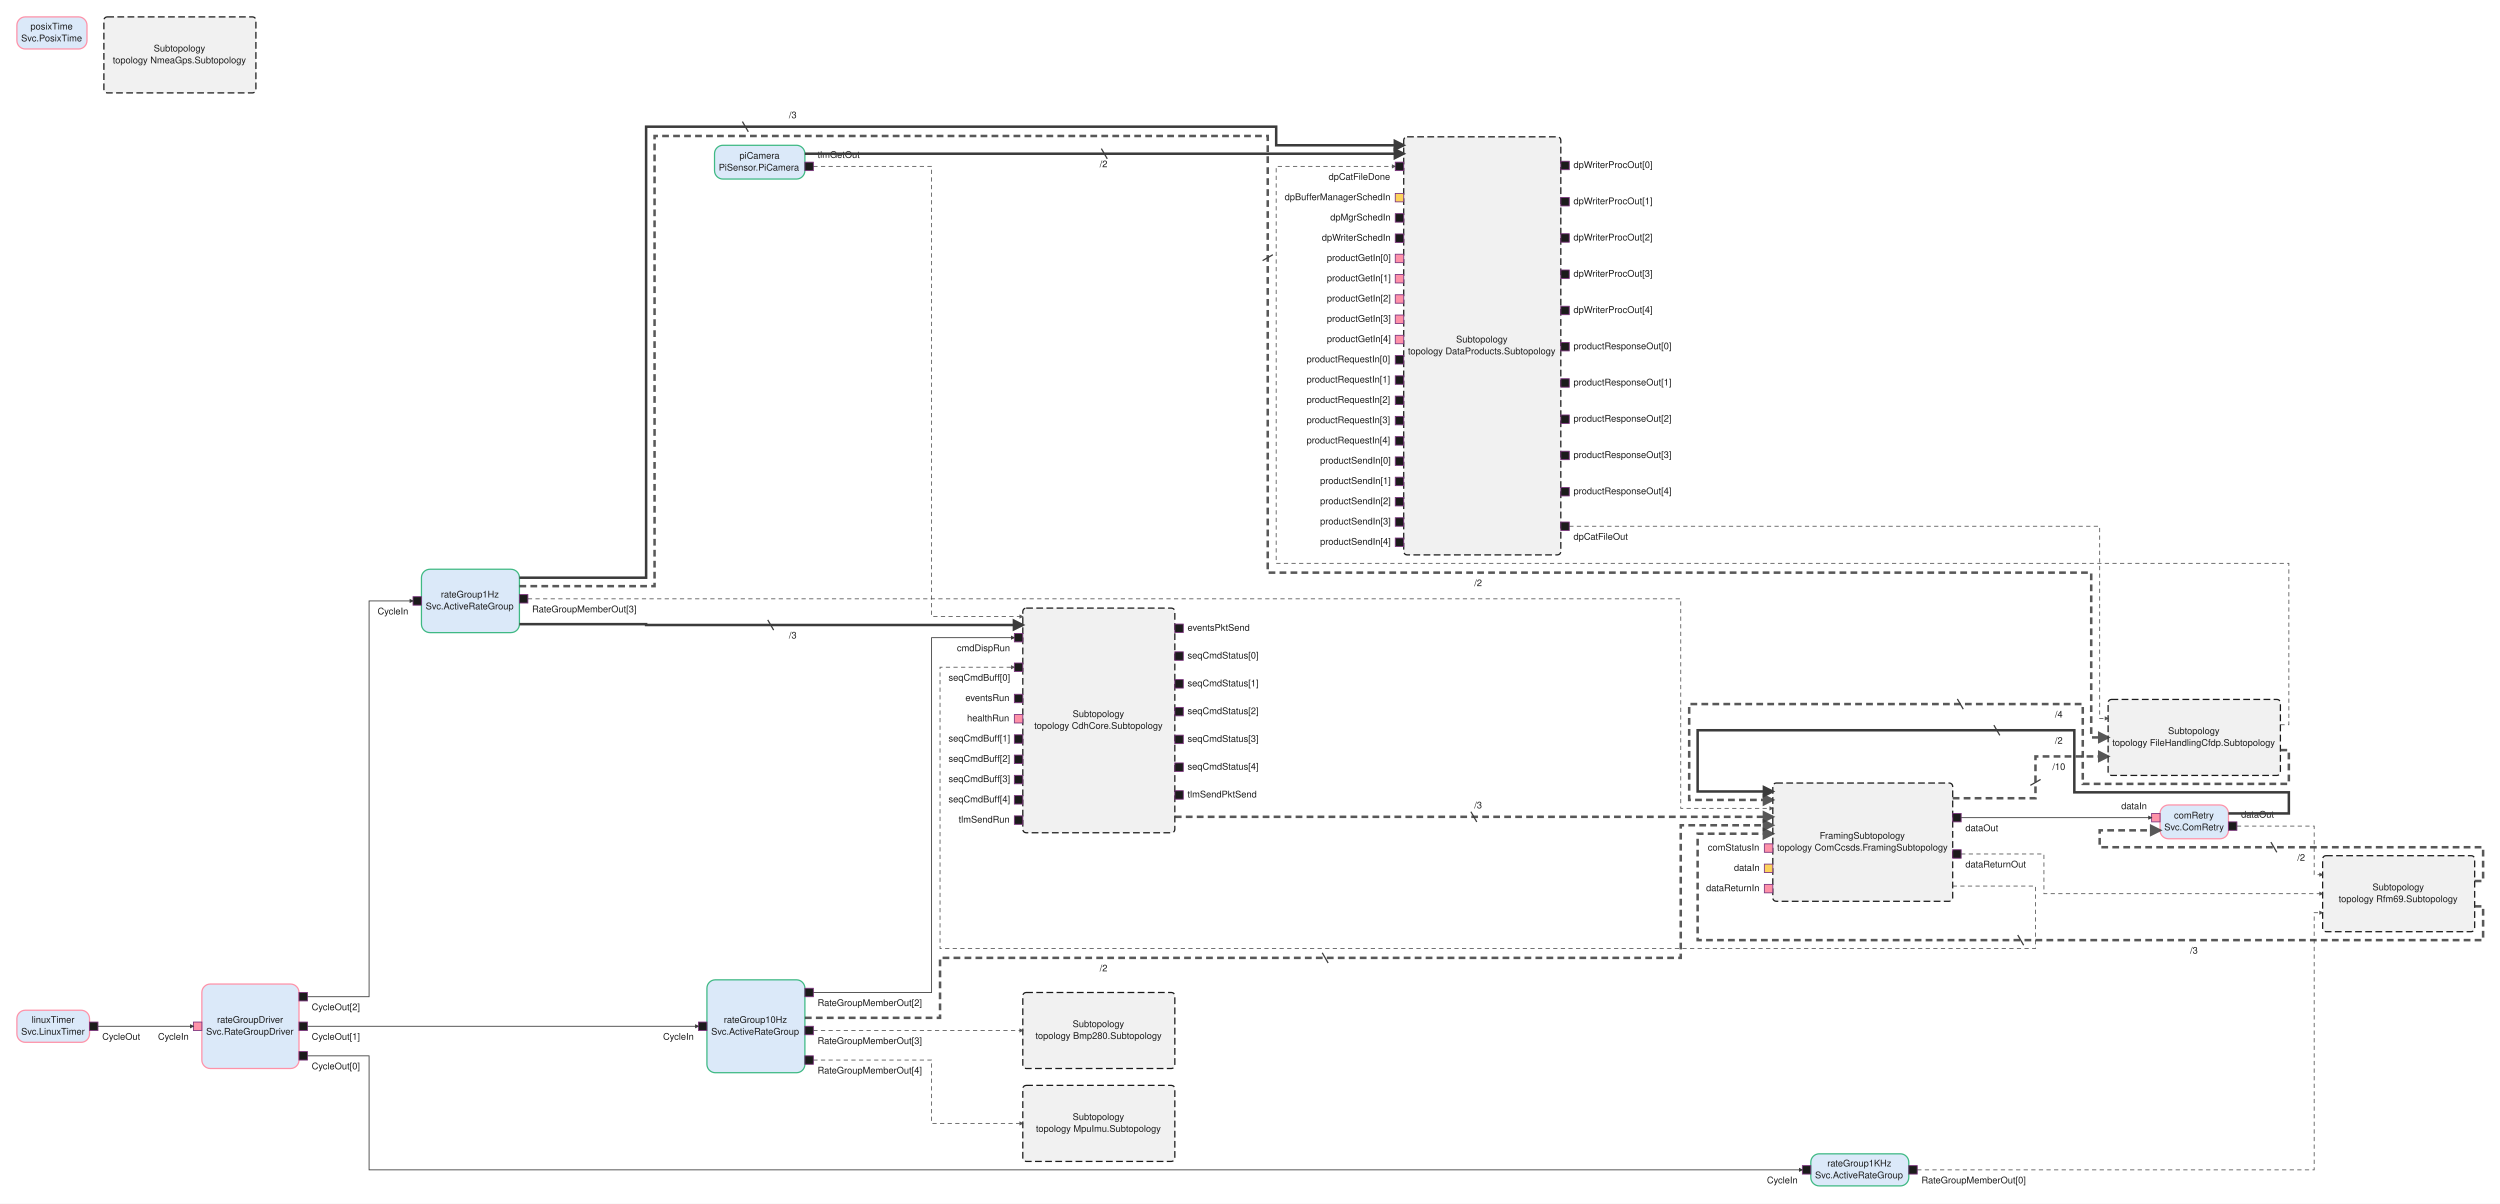
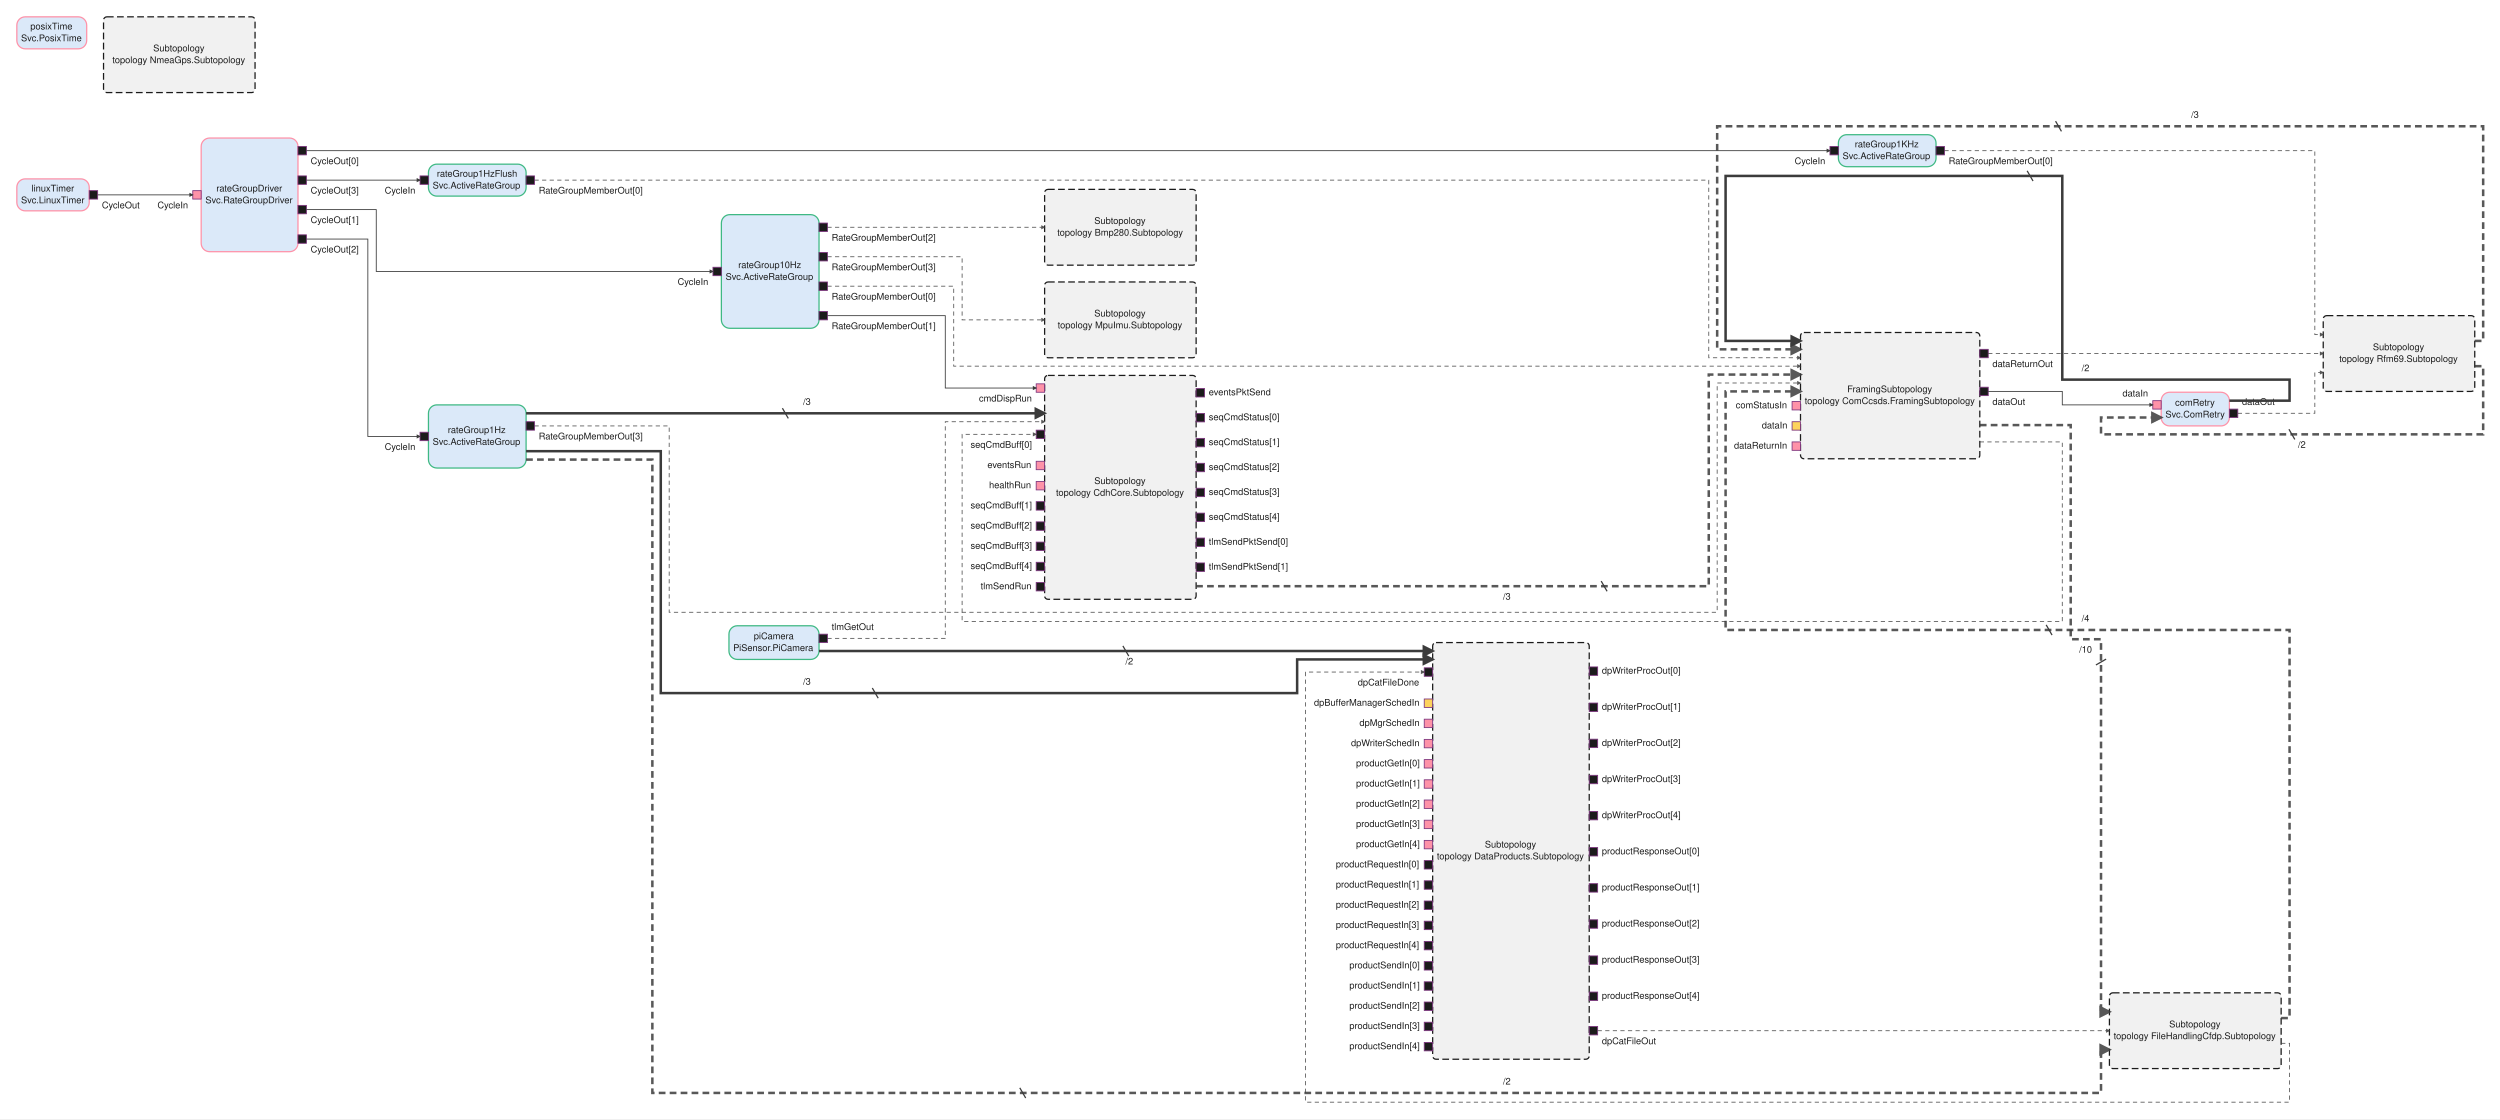
- <svg xmlns="http://www.w3.org/2000/svg" width="2960" height="1425.11" viewBox="-8 -8 2960 1425.11">
+ <svg xmlns="http://www.w3.org/2000/svg" width="2970" height="1329.40" viewBox="-8 -8 2970 1329.40">
  <style>
    text { font-family: Helvetica, Arial, sans-serif; font-size: 11px; font-weight: normal; }
    .sprotty-node { fill: #dbe9f9; stroke: #1b1b1b; stroke-width: 1.5; }
    .sprotty-label { fill: #1b1b1b; stroke: none; }
    .node-label { fill: #1b1b1b; }
    .sprotty-port { fill: #1b1b1b; stroke: #7b337d; stroke-width: 1; }
    .sprotty-edge { fill: none; stroke: #3b3b3b; }
    .sprotty-edge-arrow { fill: #3b3b3b; stroke-width: 0; }
    .component-active { stroke: #3FB984; }
    .component-passive { stroke: #fe92a8; }
    .topology-node { fill: #f1f1f1; stroke: #1b1b1b; stroke-dasharray: 8 4; }
    .boundary-port { stroke: #1b1b1b; stroke-width: 1; }
    .boundary-input { fill: #9cc8ff; }
    .boundary-output { fill: #f5c58a; }
    .sprotty-edge path.edge-implicit { stroke-dasharray: 5 4; opacity: 0.85; }
    .sprotty-edge path.edge-bus { stroke-width: 3px; }
    .sprotty-edge path.edge-bus.edge-implicit { stroke-dasharray: 8 5; }
    .sprotty-edge .edge-bus-slash { stroke-width: 1.5px; }
    .port-sync { fill: #fe92a8; }
    .port-guarded { fill: #FDD35C; }
    </style>
  <defs>
    <marker id="arrow" viewBox="0 0 10 10" refX="8" refY="5" markerWidth="5" markerHeight="5" orient="auto-start-reverse" class="sprotty-edge-arrow">
      <path d="M 0 0 L 10 5 L 0 10 z" />
    </marker>
  </defs>
-   <rect x="-8" y="-8" width="2960" height="1425.11" fill="#ffffff" />
-   <g id="PiSensor.comRetry" transform="translate(2549.50,945.11)">
+   <rect x="-8" y="-8" width="2970" height="1329.40" fill="#ffffff" />
+   <g id="PiSensor.comRetry" transform="translate(2559.50,458)">
    <rect class="sprotty-node task component-passive" width="81" height="40" rx="10" />
    <text class="sprotty-label node-label" x="16.50" y="16">comRetry</text>
    <text class="sprotty-label node-label" x="5" y="30">Svc.ComRetry</text>
    <g id="PiSensor.comRetry.dataIn.0" transform="translate(-10,10)">
      <rect class="sprotty-port port-sync" width="10" height="10" />
      <text class="sprotty-label" x="-36" y="-5">dataIn</text>
    </g>
    <g id="PiSensor.comRetry.dataOut.0" transform="translate(81,20)">
      <rect class="sprotty-port" width="10" height="10" />
      <text class="sprotty-label" x="15" y="-5">dataOut</text>
    </g>
  </g>
-   <g id="PiSensor.linuxTimer" transform="translate(12,1188.11)">
+   <g id="PiSensor.linuxTimer" transform="translate(12,204.50)">
    <rect class="sprotty-node task component-passive" width="86" height="38" rx="10" />
    <text class="sprotty-label node-label" x="17.50" y="15">linuxTimer</text>
    <text class="sprotty-label node-label" x="5" y="29">Svc.LinuxTimer</text>
    <g id="PiSensor.linuxTimer.CycleOut.0" transform="translate(86,14)">
      <rect class="sprotty-port" width="10" height="10" />
      <text class="sprotty-label" x="15" y="21">CycleOut</text>
    </g>
  </g>
-   <g id="PiSensor.piCamera" transform="translate(838,164)">
+   <g id="PiSensor.piCamera" transform="translate(858,735.40)">
    <rect class="sprotty-node task component-active" width="107" height="40" rx="10" />
    <text class="sprotty-label node-label" x="29.50" y="16">piCamera</text>
    <text class="sprotty-label node-label" x="5" y="30">PiSensor.PiCamera</text>
-     <g id="PiSensor.piCamera.tlmGetOut.0" transform="translate(107,20)">
+     <g id="PiSensor.piCamera.tlmGetOut.0" transform="translate(107,10)">
      <rect class="sprotty-port" width="10" height="10" />
      <text class="sprotty-label" x="15" y="-5">tlmGetOut</text>
    </g>
  </g>
  <g id="PiSensor.posixTime" transform="translate(12,12)">
    <rect class="sprotty-node task component-passive" width="83" height="38" rx="10" />
    <text class="sprotty-label node-label" x="16" y="15">posixTime</text>
    <text class="sprotty-label node-label" x="5" y="29">Svc.PosixTime</text>
  </g>
-   <g id="PiSensor.rateGroup10Hz" transform="translate(829,1152.11)">
-     <rect class="sprotty-node task component-active" width="116" height="110" rx="10" />
-     <text class="sprotty-label node-label" x="20" y="51">rateGroup10Hz</text>
-     <text class="sprotty-label node-label" x="5" y="65">Svc.ActiveRateGroup</text>
-     <g id="PiSensor.rateGroup10Hz.CycleIn.0" transform="translate(-10,50)">
+   <g id="PiSensor.rateGroup10Hz" transform="translate(849,247)">
+     <rect class="sprotty-node task component-active" width="116" height="135" rx="10" />
+     <text class="sprotty-label node-label" x="20" y="63.50">rateGroup10Hz</text>
+     <text class="sprotty-label node-label" x="5" y="77.50">Svc.ActiveRateGroup</text>
+     <g id="PiSensor.rateGroup10Hz.CycleIn.0" transform="translate(-10,62.50)">
      <rect class="sprotty-port port-async" width="10" height="10" />
      <text class="sprotty-label" x="-42" y="21">CycleIn</text>
    </g>
+     <g id="PiSensor.rateGroup10Hz.RateGroupMemberOut.0" transform="translate(116,80)">
+       <rect class="sprotty-port" width="10" height="10" />
+       <text class="sprotty-label" x="15" y="21">RateGroupMemberOut[0]</text>
+     </g>
+     <g id="PiSensor.rateGroup10Hz.RateGroupMemberOut.1" transform="translate(116,115)">
+       <rect class="sprotty-port" width="10" height="10" />
+       <text class="sprotty-label" x="15" y="21">RateGroupMemberOut[1]</text>
+     </g>
    <g id="PiSensor.rateGroup10Hz.RateGroupMemberOut.2" transform="translate(116,10)">
      <rect class="sprotty-port" width="10" height="10" />
      <text class="sprotty-label" x="15" y="21">RateGroupMemberOut[2]</text>
    </g>
-     <g id="PiSensor.rateGroup10Hz.RateGroupMemberOut.3" transform="translate(116,55)">
+     <g id="PiSensor.rateGroup10Hz.RateGroupMemberOut.3" transform="translate(116,45)">
      <rect class="sprotty-port" width="10" height="10" />
      <text class="sprotty-label" x="15" y="21">RateGroupMemberOut[3]</text>
    </g>
-     <g id="PiSensor.rateGroup10Hz.RateGroupMemberOut.4" transform="translate(116,90)">
-       <rect class="sprotty-port" width="10" height="10" />
-       <text class="sprotty-label" x="15" y="21">RateGroupMemberOut[4]</text>
-     </g>
-   </g>
-   <g id="PiSensor.rateGroup1Hz" transform="translate(491,666)">
+   </g>
+   <g id="PiSensor.rateGroup1Hz" transform="translate(501,473)">
    <rect class="sprotty-node task component-active" width="116" height="75" rx="10" />
    <text class="sprotty-label node-label" x="23" y="33.50">rateGroup1Hz</text>
    <text class="sprotty-label node-label" x="5" y="47.50">Svc.ActiveRateGroup</text>
    <g id="PiSensor.rateGroup1Hz.CycleIn.0" transform="translate(-10,32.50)">
      <rect class="sprotty-port port-async" width="10" height="10" />
      <text class="sprotty-label" x="-42" y="21">CycleIn</text>
    </g>
-     <g id="PiSensor.rateGroup1Hz.RateGroupMemberOut.3" transform="translate(116,30)">
+     <g id="PiSensor.rateGroup1Hz.RateGroupMemberOut.3" transform="translate(116,20)">
      <rect class="sprotty-port" width="10" height="10" />
      <text class="sprotty-label" x="15" y="21">RateGroupMemberOut[3]</text>
    </g>
  </g>
-   <g id="PiSensor.rateGroup1KHz" transform="translate(2136,1358.11)">
+   <g id="PiSensor.rateGroup1HzFlush" transform="translate(501,187)">
+     <rect class="sprotty-node task component-active" width="116" height="38" rx="10" />
+     <text class="sprotty-label node-label" x="10" y="15">rateGroup1HzFlush</text>
+     <text class="sprotty-label node-label" x="5" y="29">Svc.ActiveRateGroup</text>
+     <g id="PiSensor.rateGroup1HzFlush.CycleIn.0" transform="translate(-10,14)">
+       <rect class="sprotty-port port-async" width="10" height="10" />
+       <text class="sprotty-label" x="-42" y="21">CycleIn</text>
+     </g>
+     <g id="PiSensor.rateGroup1HzFlush.RateGroupMemberOut.0" transform="translate(116,14)">
+       <rect class="sprotty-port" width="10" height="10" />
+       <text class="sprotty-label" x="15" y="21">RateGroupMemberOut[0]</text>
+     </g>
+   </g>
+   <g id="PiSensor.rateGroup1KHz" transform="translate(2176,152)">
    <rect class="sprotty-node task component-active" width="116" height="38" rx="10" />
    <text class="sprotty-label node-label" x="19.50" y="15">rateGroup1KHz</text>
    <text class="sprotty-label node-label" x="5" y="29">Svc.ActiveRateGroup</text>
    <g id="PiSensor.rateGroup1KHz.CycleIn.0" transform="translate(-10,14)">
      <rect class="sprotty-port port-async" width="10" height="10" />
      <text class="sprotty-label" x="-42" y="21">CycleIn</text>
    </g>
    <g id="PiSensor.rateGroup1KHz.RateGroupMemberOut.0" transform="translate(116,14)">
      <rect class="sprotty-port" width="10" height="10" />
      <text class="sprotty-label" x="15" y="21">RateGroupMemberOut[0]</text>
    </g>
  </g>
-   <g id="PiSensor.rateGroupDriver" transform="translate(231,1157.11)">
-     <rect class="sprotty-node task component-passive" width="115" height="100" rx="10" />
-     <text class="sprotty-label node-label" x="18" y="46">rateGroupDriver</text>
-     <text class="sprotty-label node-label" x="5" y="60">Svc.RateGroupDriver</text>
-     <g id="PiSensor.rateGroupDriver.CycleIn.0" transform="translate(-10,45)">
+   <g id="PiSensor.rateGroupDriver" transform="translate(231,156)">
+     <rect class="sprotty-node task component-passive" width="115" height="135" rx="10" />
+     <text class="sprotty-label node-label" x="18" y="63.50">rateGroupDriver</text>
+     <text class="sprotty-label node-label" x="5" y="77.50">Svc.RateGroupDriver</text>
+     <g id="PiSensor.rateGroupDriver.CycleIn.0" transform="translate(-10,62.50)">
      <rect class="sprotty-port port-sync" width="10" height="10" />
      <text class="sprotty-label" x="-42" y="21">CycleIn</text>
    </g>
-     <g id="PiSensor.rateGroupDriver.CycleOut.0" transform="translate(115,80)">
+     <g id="PiSensor.rateGroupDriver.CycleOut.0" transform="translate(115,10)">
      <rect class="sprotty-port" width="10" height="10" />
      <text class="sprotty-label" x="15" y="21">CycleOut[0]</text>
    </g>
-     <g id="PiSensor.rateGroupDriver.CycleOut.1" transform="translate(115,45)">
+     <g id="PiSensor.rateGroupDriver.CycleOut.1" transform="translate(115,80)">
      <rect class="sprotty-port" width="10" height="10" />
      <text class="sprotty-label" x="15" y="21">CycleOut[1]</text>
    </g>
-     <g id="PiSensor.rateGroupDriver.CycleOut.2" transform="translate(115,10)">
+     <g id="PiSensor.rateGroupDriver.CycleOut.2" transform="translate(115,115)">
      <rect class="sprotty-port" width="10" height="10" />
      <text class="sprotty-label" x="15" y="21">CycleOut[2]</text>
    </g>
-   </g>
-   <g id="Bmp280.Subtopology" transform="translate(1203,1167.11)" data-topology="Bmp280.Subtopology">
+     <g id="PiSensor.rateGroupDriver.CycleOut.3" transform="translate(115,45)">
+       <rect class="sprotty-port" width="10" height="10" />
+       <text class="sprotty-label" x="15" y="21">CycleOut[3]</text>
+     </g>
+   </g>
+   <g id="Bmp280.Subtopology" transform="translate(1233,217)" data-topology="Bmp280.Subtopology">
    <rect class="sprotty-node topology-node" width="180" height="90" rx="4" />
    <text class="sprotty-label node-label" x="59" y="41">Subtopology</text>
    <text class="sprotty-label node-label" x="15" y="55">topology Bmp280.Subtopology</text>
  </g>
-   <g id="CdhCore.Subtopology" transform="translate(1203,712)" data-topology="CdhCore.Subtopology">
+   <g id="CdhCore.Subtopology" transform="translate(1233,438)" data-topology="CdhCore.Subtopology">
    <rect class="sprotty-node topology-node" width="180" height="266" rx="4" />
    <text class="sprotty-label node-label" x="59" y="129">Subtopology</text>
    <text class="sprotty-label node-label" x="13.50" y="143">topology CdhCore.Subtopology</text>
-     <g id="CdhCore.Subtopology.cmdDispRun.0" transform="translate(-10,30)">
-       <rect class="sprotty-port port-async" width="10" height="10" />
+     <g id="CdhCore.Subtopology.cmdDispRun.0" transform="translate(-10,10)">
+       <rect class="sprotty-port port-sync" width="10" height="10" />
      <text class="sprotty-label" x="-68" y="21">cmdDispRun</text>
    </g>
-     <g id="CdhCore.Subtopology.eventsPktSend.0" transform="translate(180,18.89)">
+     <g id="CdhCore.Subtopology.eventsPktSend.0" transform="translate(180,15.60)">
      <rect class="sprotty-port" width="10" height="10" />
      <text class="sprotty-label" x="15" y="8">eventsPktSend</text>
    </g>
    <g id="CdhCore.Subtopology.eventsRun.0" transform="translate(-10,102)">
-       <rect class="sprotty-port port-async" width="10" height="10" />
+       <rect class="sprotty-port port-sync" width="10" height="10" />
      <text class="sprotty-label" x="-58" y="8">eventsRun</text>
    </g>
    <g id="CdhCore.Subtopology.healthRun.0" transform="translate(-10,126)">
      <rect class="sprotty-port port-sync" width="10" height="10" />
      <text class="sprotty-label" x="-56" y="8">healthRun</text>
    </g>
    <g id="CdhCore.Subtopology.seqCmdBuff.0" transform="translate(-10,65)">
      <rect class="sprotty-port port-async" width="10" height="10" />
      <text class="sprotty-label" x="-78" y="21">seqCmdBuff[0]</text>
    </g>
    <g id="CdhCore.Subtopology.seqCmdBuff.1" transform="translate(-10,150)">
      <rect class="sprotty-port port-async" width="10" height="10" />
      <text class="sprotty-label" x="-78" y="8">seqCmdBuff[1]</text>
    </g>
    <g id="CdhCore.Subtopology.seqCmdBuff.2" transform="translate(-10,174)">
      <rect class="sprotty-port port-async" width="10" height="10" />
      <text class="sprotty-label" x="-78" y="8">seqCmdBuff[2]</text>
    </g>
    <g id="CdhCore.Subtopology.seqCmdBuff.3" transform="translate(-10,198)">
      <rect class="sprotty-port port-async" width="10" height="10" />
      <text class="sprotty-label" x="-78" y="8">seqCmdBuff[3]</text>
    </g>
    <g id="CdhCore.Subtopology.seqCmdBuff.4" transform="translate(-10,222)">
      <rect class="sprotty-port port-async" width="10" height="10" />
      <text class="sprotty-label" x="-78" y="8">seqCmdBuff[4]</text>
    </g>
-     <g id="CdhCore.Subtopology.seqCmdStatus.0" transform="translate(180,51.78)">
+     <g id="CdhCore.Subtopology.seqCmdStatus.0" transform="translate(180,45.20)">
      <rect class="sprotty-port" width="10" height="10" />
      <text class="sprotty-label" x="15" y="8">seqCmdStatus[0]</text>
    </g>
-     <g id="CdhCore.Subtopology.seqCmdStatus.1" transform="translate(180,84.67)">
+     <g id="CdhCore.Subtopology.seqCmdStatus.1" transform="translate(180,74.80)">
      <rect class="sprotty-port" width="10" height="10" />
      <text class="sprotty-label" x="15" y="8">seqCmdStatus[1]</text>
    </g>
-     <g id="CdhCore.Subtopology.seqCmdStatus.2" transform="translate(180,117.56)">
+     <g id="CdhCore.Subtopology.seqCmdStatus.2" transform="translate(180,104.40)">
      <rect class="sprotty-port" width="10" height="10" />
      <text class="sprotty-label" x="15" y="8">seqCmdStatus[2]</text>
    </g>
-     <g id="CdhCore.Subtopology.seqCmdStatus.3" transform="translate(180,150.44)">
+     <g id="CdhCore.Subtopology.seqCmdStatus.3" transform="translate(180,134)">
      <rect class="sprotty-port" width="10" height="10" />
      <text class="sprotty-label" x="15" y="8">seqCmdStatus[3]</text>
    </g>
-     <g id="CdhCore.Subtopology.seqCmdStatus.4" transform="translate(180,183.33)">
+     <g id="CdhCore.Subtopology.seqCmdStatus.4" transform="translate(180,163.60)">
      <rect class="sprotty-port" width="10" height="10" />
      <text class="sprotty-label" x="15" y="8">seqCmdStatus[4]</text>
    </g>
-     <g id="CdhCore.Subtopology.tlmSendPktSend.0" transform="translate(180,216.22)">
-       <rect class="sprotty-port" width="10" height="10" />
-       <text class="sprotty-label" x="15" y="8">tlmSendPktSend</text>
+     <g id="CdhCore.Subtopology.tlmSendPktSend.0" transform="translate(180,193.20)">
+       <rect class="sprotty-port" width="10" height="10" />
+       <text class="sprotty-label" x="15" y="8">tlmSendPktSend[0]</text>
+     </g>
+     <g id="CdhCore.Subtopology.tlmSendPktSend.1" transform="translate(180,222.80)">
+       <rect class="sprotty-port" width="10" height="10" />
+       <text class="sprotty-label" x="15" y="8">tlmSendPktSend[1]</text>
    </g>
    <g id="CdhCore.Subtopology.tlmSendRun.0" transform="translate(-10,246)">
      <rect class="sprotty-port port-async" width="10" height="10" />
      <text class="sprotty-label" x="-66" y="8">tlmSendRun</text>
    </g>
  </g>
-   <g id="ComCcsds.FramingSubtopology" transform="translate(2091,919.11)" data-topology="ComCcsds.FramingSubtopology">
-     <rect class="sprotty-node topology-node" width="213" height="140" rx="4" />
-     <text class="sprotty-label node-label" x="55.50" y="66">FramingSubtopology</text>
-     <text class="sprotty-label node-label" x="5" y="80">topology ComCcsds.FramingSubtopology</text>
-     <g id="ComCcsds.FramingSubtopology.comStatusIn.0" transform="translate(-10,72)">
+   <g id="ComCcsds.FramingSubtopology" transform="translate(2131,387)" data-topology="ComCcsds.FramingSubtopology">
+     <rect class="sprotty-node topology-node" width="213" height="150" rx="4" />
+     <text class="sprotty-label node-label" x="55.50" y="71">FramingSubtopology</text>
+     <text class="sprotty-label node-label" x="5" y="85">topology ComCcsds.FramingSubtopology</text>
+     <g id="ComCcsds.FramingSubtopology.comStatusIn.0" transform="translate(-10,82)">
      <rect class="sprotty-port port-sync" width="10" height="10" />
      <text class="sprotty-label" x="-67" y="8">comStatusIn</text>
    </g>
-     <g id="ComCcsds.FramingSubtopology.dataIn.0" transform="translate(-10,96)">
+     <g id="ComCcsds.FramingSubtopology.dataIn.0" transform="translate(-10,106)">
      <rect class="sprotty-port port-guarded" width="10" height="10" />
      <text class="sprotty-label" x="-36" y="8">dataIn</text>
    </g>
-     <g id="ComCcsds.FramingSubtopology.dataOut.0" transform="translate(213,36)">
+     <g id="ComCcsds.FramingSubtopology.dataOut.0" transform="translate(213,65)">
      <rect class="sprotty-port" width="10" height="10" />
      <text class="sprotty-label" x="15" y="21">dataOut</text>
    </g>
-     <g id="ComCcsds.FramingSubtopology.dataReturnIn.0" transform="translate(-10,120)">
+     <g id="ComCcsds.FramingSubtopology.dataReturnIn.0" transform="translate(-10,130)">
      <rect class="sprotty-port port-sync" width="10" height="10" />
      <text class="sprotty-label" x="-69" y="8">dataReturnIn</text>
    </g>
-     <g id="ComCcsds.FramingSubtopology.dataReturnOut.0" transform="translate(213,79)">
+     <g id="ComCcsds.FramingSubtopology.dataReturnOut.0" transform="translate(213,20)">
      <rect class="sprotty-port" width="10" height="10" />
      <text class="sprotty-label" x="15" y="21">dataReturnOut</text>
    </g>
  </g>
-   <g id="DataProducts.Subtopology" transform="translate(1654,154)" data-topology="DataProducts.Subtopology">
+   <g id="DataProducts.Subtopology" transform="translate(1694,755.40)" data-topology="DataProducts.Subtopology">
    <rect class="sprotty-node topology-node" width="186" height="495" rx="4" />
    <text class="sprotty-label node-label" x="62" y="243.50">Subtopology</text>
    <text class="sprotty-label node-label" x="5" y="257.50">topology DataProducts.Subtopology</text>
    <g id="DataProducts.Subtopology.dpBufferManagerSchedIn.0" transform="translate(-10,67)">
      <rect class="sprotty-port port-guarded" width="10" height="10" />
      <text class="sprotty-label" x="-131" y="8">dpBufferManagerSchedIn</text>
    </g>
    <g id="DataProducts.Subtopology.dpCatFileDone.0" transform="translate(-10,30)">
      <rect class="sprotty-port port-async" width="10" height="10" />
      <text class="sprotty-label" x="-79" y="21">dpCatFileDone</text>
    </g>
    <g id="DataProducts.Subtopology.dpCatFileOut.0" transform="translate(186,456.08)">
      <rect class="sprotty-port" width="10" height="10" />
      <text class="sprotty-label" x="15" y="21">dpCatFileOut</text>
    </g>
    <g id="DataProducts.Subtopology.dpMgrSchedIn.0" transform="translate(-10,91)">
-       <rect class="sprotty-port port-async" width="10" height="10" />
+       <rect class="sprotty-port port-sync" width="10" height="10" />
      <text class="sprotty-label" x="-77" y="8">dpMgrSchedIn</text>
    </g>
    <g id="DataProducts.Subtopology.dpWriterProcOut.0" transform="translate(186,28.92)">
      <rect class="sprotty-port" width="10" height="10" />
      <text class="sprotty-label" x="15" y="8">dpWriterProcOut[0]</text>
    </g>
    <g id="DataProducts.Subtopology.dpWriterProcOut.1" transform="translate(186,71.83)">
      <rect class="sprotty-port" width="10" height="10" />
      <text class="sprotty-label" x="15" y="8">dpWriterProcOut[1]</text>
    </g>
    <g id="DataProducts.Subtopology.dpWriterProcOut.2" transform="translate(186,114.75)">
      <rect class="sprotty-port" width="10" height="10" />
      <text class="sprotty-label" x="15" y="8">dpWriterProcOut[2]</text>
    </g>
    <g id="DataProducts.Subtopology.dpWriterProcOut.3" transform="translate(186,157.67)">
      <rect class="sprotty-port" width="10" height="10" />
      <text class="sprotty-label" x="15" y="8">dpWriterProcOut[3]</text>
    </g>
    <g id="DataProducts.Subtopology.dpWriterProcOut.4" transform="translate(186,200.58)">
      <rect class="sprotty-port" width="10" height="10" />
      <text class="sprotty-label" x="15" y="8">dpWriterProcOut[4]</text>
    </g>
    <g id="DataProducts.Subtopology.dpWriterSchedIn.0" transform="translate(-10,115)">
-       <rect class="sprotty-port port-async" width="10" height="10" />
+       <rect class="sprotty-port port-sync" width="10" height="10" />
      <text class="sprotty-label" x="-87" y="8">dpWriterSchedIn</text>
    </g>
    <g id="DataProducts.Subtopology.productGetIn.0" transform="translate(-10,139)">
      <rect class="sprotty-port port-sync" width="10" height="10" />
      <text class="sprotty-label" x="-81" y="8">productGetIn[0]</text>
    </g>
    <g id="DataProducts.Subtopology.productGetIn.1" transform="translate(-10,163)">
      <rect class="sprotty-port port-sync" width="10" height="10" />
      <text class="sprotty-label" x="-81" y="8">productGetIn[1]</text>
    </g>
    <g id="DataProducts.Subtopology.productGetIn.2" transform="translate(-10,187)">
      <rect class="sprotty-port port-sync" width="10" height="10" />
      <text class="sprotty-label" x="-81" y="8">productGetIn[2]</text>
    </g>
    <g id="DataProducts.Subtopology.productGetIn.3" transform="translate(-10,211)">
      <rect class="sprotty-port port-sync" width="10" height="10" />
      <text class="sprotty-label" x="-81" y="8">productGetIn[3]</text>
    </g>
    <g id="DataProducts.Subtopology.productGetIn.4" transform="translate(-10,235)">
      <rect class="sprotty-port port-sync" width="10" height="10" />
      <text class="sprotty-label" x="-81" y="8">productGetIn[4]</text>
    </g>
    <g id="DataProducts.Subtopology.productRequestIn.0" transform="translate(-10,259)">
      <rect class="sprotty-port port-async" width="10" height="10" />
      <text class="sprotty-label" x="-105" y="8">productRequestIn[0]</text>
    </g>
    <g id="DataProducts.Subtopology.productRequestIn.1" transform="translate(-10,283)">
      <rect class="sprotty-port port-async" width="10" height="10" />
      <text class="sprotty-label" x="-105" y="8">productRequestIn[1]</text>
    </g>
    <g id="DataProducts.Subtopology.productRequestIn.2" transform="translate(-10,307)">
      <rect class="sprotty-port port-async" width="10" height="10" />
      <text class="sprotty-label" x="-105" y="8">productRequestIn[2]</text>
    </g>
    <g id="DataProducts.Subtopology.productRequestIn.3" transform="translate(-10,331)">
      <rect class="sprotty-port port-async" width="10" height="10" />
      <text class="sprotty-label" x="-105" y="8">productRequestIn[3]</text>
    </g>
    <g id="DataProducts.Subtopology.productRequestIn.4" transform="translate(-10,355)">
      <rect class="sprotty-port port-async" width="10" height="10" />
      <text class="sprotty-label" x="-105" y="8">productRequestIn[4]</text>
    </g>
    <g id="DataProducts.Subtopology.productResponseOut.0" transform="translate(186,243.50)">
      <rect class="sprotty-port" width="10" height="10" />
      <text class="sprotty-label" x="15" y="8">productResponseOut[0]</text>
    </g>
    <g id="DataProducts.Subtopology.productResponseOut.1" transform="translate(186,286.42)">
      <rect class="sprotty-port" width="10" height="10" />
      <text class="sprotty-label" x="15" y="8">productResponseOut[1]</text>
    </g>
    <g id="DataProducts.Subtopology.productResponseOut.2" transform="translate(186,329.33)">
      <rect class="sprotty-port" width="10" height="10" />
      <text class="sprotty-label" x="15" y="8">productResponseOut[2]</text>
    </g>
    <g id="DataProducts.Subtopology.productResponseOut.3" transform="translate(186,372.25)">
      <rect class="sprotty-port" width="10" height="10" />
      <text class="sprotty-label" x="15" y="8">productResponseOut[3]</text>
    </g>
    <g id="DataProducts.Subtopology.productResponseOut.4" transform="translate(186,415.17)">
      <rect class="sprotty-port" width="10" height="10" />
      <text class="sprotty-label" x="15" y="8">productResponseOut[4]</text>
    </g>
    <g id="DataProducts.Subtopology.productSendIn.0" transform="translate(-10,379)">
      <rect class="sprotty-port port-async" width="10" height="10" />
      <text class="sprotty-label" x="-89" y="8">productSendIn[0]</text>
    </g>
    <g id="DataProducts.Subtopology.productSendIn.1" transform="translate(-10,403)">
      <rect class="sprotty-port port-async" width="10" height="10" />
      <text class="sprotty-label" x="-89" y="8">productSendIn[1]</text>
    </g>
    <g id="DataProducts.Subtopology.productSendIn.2" transform="translate(-10,427)">
      <rect class="sprotty-port port-async" width="10" height="10" />
      <text class="sprotty-label" x="-89" y="8">productSendIn[2]</text>
    </g>
    <g id="DataProducts.Subtopology.productSendIn.3" transform="translate(-10,451)">
      <rect class="sprotty-port port-async" width="10" height="10" />
      <text class="sprotty-label" x="-89" y="8">productSendIn[3]</text>
    </g>
    <g id="DataProducts.Subtopology.productSendIn.4" transform="translate(-10,475)">
      <rect class="sprotty-port port-async" width="10" height="10" />
      <text class="sprotty-label" x="-89" y="8">productSendIn[4]</text>
    </g>
  </g>
-   <g id="FileHandlingCfdp.Subtopology" transform="translate(2488,820.11)" data-topology="FileHandlingCfdp.Subtopology">
+   <g id="FileHandlingCfdp.Subtopology" transform="translate(2498,1171.48)" data-topology="FileHandlingCfdp.Subtopology">
    <rect class="sprotty-node topology-node" width="204" height="90" rx="4" />
    <text class="sprotty-label node-label" x="71" y="41">Subtopology</text>
    <text class="sprotty-label node-label" x="5" y="55">topology FileHandlingCfdp.Subtopology</text>
  </g>
-   <g id="MpuImu.Subtopology" transform="translate(1203,1277.11)" data-topology="MpuImu.Subtopology">
+   <g id="MpuImu.Subtopology" transform="translate(1233,327)" data-topology="MpuImu.Subtopology">
    <rect class="sprotty-node topology-node" width="180" height="90" rx="4" />
    <text class="sprotty-label node-label" x="59" y="41">Subtopology</text>
    <text class="sprotty-label node-label" x="15.50" y="55">topology MpuImu.Subtopology</text>
  </g>
  <g id="NmeaGps.Subtopology" transform="translate(115,12)" data-topology="NmeaGps.Subtopology">
    <rect class="sprotty-node topology-node" width="180" height="90" rx="4" />
    <text class="sprotty-label node-label" x="59" y="41">Subtopology</text>
    <text class="sprotty-label node-label" x="10.50" y="55">topology NmeaGps.Subtopology</text>
  </g>
-   <g id="Rfm69.Subtopology" transform="translate(2742,1005.11)" data-topology="Rfm69.Subtopology">
+   <g id="Rfm69.Subtopology" transform="translate(2752,367)" data-topology="Rfm69.Subtopology">
    <rect class="sprotty-node topology-node" width="180" height="90" rx="4" />
    <text class="sprotty-label node-label" x="59" y="41">Subtopology</text>
    <text class="sprotty-label node-label" x="19" y="55">topology Rfm69.Subtopology</text>
  </g>
  <g id="RateGroups.connection.0" class="sprotty-edge">
-     <path d="M 108,1207.11 L 221,1207.11" marker-end="url(#arrow)" />
+     <path d="M 108,223.50 L 221,223.50" marker-end="url(#arrow)" />
  </g>
  <g id="RateGroups.connection.1" class="sprotty-edge">
-     <path d="M 356,1242.11 L 429,1242.11 L 429,1377.11 L 2126,1377.11" marker-end="url(#arrow)" />
+     <path d="M 356,171 L 2166,171" marker-end="url(#arrow)" />
  </g>
  <g id="RateGroups.connection.2" class="sprotty-edge">
-     <path d="M 356,1207.11 L 819,1207.11" marker-end="url(#arrow)" />
+     <path d="M 356,241 L 439,241 L 439,314.50 L 839,314.50" marker-end="url(#arrow)" />
  </g>
  <g id="RateGroups.connection.3" class="sprotty-edge">
-     <path d="M 356,1172.11 L 429,1172.11 L 429,703.50 L 481,703.50" marker-end="url(#arrow)" />
+     <path d="M 356,276 L 429,276 L 429,510.50 L 491,510.50" marker-end="url(#arrow)" />
  </g>
  <g id="RateGroups.connection.4" class="sprotty-edge">
-     <path class="edge-implicit" d="M 2262,1377.11 L 2732,1377.11 L 2732,1072.61 L 2742,1072.61" marker-end="url(#arrow)" />
-   </g>
-   <g id="bus.PiSensor.rateGroup10Hz.ComCcsds.FramingSubtopology" class="sprotty-edge">
-     <path class="edge-implicit edge-bus" d="M 945,1197.11 L 1105,1197.11 L 1105,1126.11 L 1982,1126.11 L 1982,969.11 L 2091,969.11" marker-end="url(#arrow)" />
-     <line class="edge-bus-slash" x1="1557.50" y1="1120.05" x2="1564.50" y2="1132.17" />
-     <text class="sprotty-label" x="1294" y="1142.11">/2</text>
+     <path d="M 356,206 L 491,206" marker-end="url(#arrow)" />
+   </g>
+   <g id="RateGroups.connection.5" class="sprotty-edge">
+     <path class="edge-implicit" d="M 627,206 L 2022,206 L 2022,417 L 2131,417" marker-end="url(#arrow)" />
+   </g>
+   <g id="RateGroups.connection.6" class="sprotty-edge">
+     <path class="edge-implicit" d="M 2302,171 L 2742,171 L 2742,389.50 L 2752,389.50" marker-end="url(#arrow)" />
  </g>
  <g id="RateGroups.connection.7" class="sprotty-edge">
-     <path d="M 955,1167.11 L 1095,1167.11 L 1095,747 L 1193,747" marker-end="url(#arrow)" />
+     <path class="edge-implicit" d="M 975,332 L 1125,332 L 1125,427 L 2131,427" marker-end="url(#arrow)" />
  </g>
  <g id="RateGroups.connection.8" class="sprotty-edge">
-     <path class="edge-implicit" d="M 955,1212.11 L 1203,1212.11" marker-end="url(#arrow)" />
+     <path d="M 975,367 L 1115,367 L 1115,453 L 1223,453" marker-end="url(#arrow)" />
  </g>
  <g id="RateGroups.connection.9" class="sprotty-edge">
-     <path class="edge-implicit" d="M 955,1247.11 L 1095,1247.11 L 1095,1322.11 L 1203,1322.11" marker-end="url(#arrow)" />
+     <path class="edge-implicit" d="M 975,262 L 1233,262" marker-end="url(#arrow)" />
+   </g>
+   <g id="RateGroups.connection.10" class="sprotty-edge">
+     <path class="edge-implicit" d="M 975,297 L 1135,297 L 1135,372 L 1233,372" marker-end="url(#arrow)" />
  </g>
  <g id="bus.PiSensor.rateGroup1Hz.CdhCore.Subtopology" class="sprotty-edge">
-     <path class="edge-bus" d="M 607,731 L 757,731 L 757,732 L 1203,732" marker-end="url(#arrow)" />
-     <line class="edge-bus-slash" x1="901" y1="725.94" x2="908" y2="738.06" />
-     <text class="sprotty-label" x="926" y="748">/3</text>
-   </g>
-   <g id="RateGroups.connection.13" class="sprotty-edge">
-     <path class="edge-implicit" d="M 617,701 L 1982,701 L 1982,949.11 L 2091,949.11" marker-end="url(#arrow)" />
+     <path class="edge-bus" d="M 617,483 L 1233,483" marker-end="url(#arrow)" />
+     <line class="edge-bus-slash" x1="921.50" y1="476.94" x2="928.50" y2="489.06" />
+     <text class="sprotty-label" x="946" y="473">/3</text>
+   </g>
+   <g id="RateGroups.connection.14" class="sprotty-edge">
+     <path class="edge-implicit" d="M 627,498 L 787,498 L 787,719.40 L 2032,719.40 L 2032,447 L 2131,447" marker-end="url(#arrow)" />
  </g>
  <g id="bus.PiSensor.rateGroup1Hz.DataProducts.Subtopology" class="sprotty-edge">
-     <path class="edge-bus" d="M 607,676 L 757,676 L 757,142 L 1503,142 L 1503,164 L 1654,164" marker-end="url(#arrow)" />
-     <line class="edge-bus-slash" x1="871" y1="135.94" x2="878" y2="148.06" />
-     <text class="sprotty-label" x="926" y="132">/3</text>
+     <path class="edge-bus" d="M 617,528 L 777,528 L 777,815.40 L 1533,815.40 L 1533,775.40 L 1694,775.40" marker-end="url(#arrow)" />
+     <line class="edge-bus-slash" x1="1028.30" y1="809.34" x2="1035.30" y2="821.46" />
+     <text class="sprotty-label" x="946" y="805.40">/3</text>
  </g>
  <g id="bus.PiSensor.rateGroup1Hz.FileHandlingCfdp.Subtopology" class="sprotty-edge">
-     <path class="edge-implicit edge-bus" d="M 607,686 L 767,686 L 767,153 L 1493,153 L 1493,670 L 2468,670 L 2468,865.11 L 2488,865.11" marker-end="url(#arrow)" />
-     <line class="edge-bus-slash" x1="1499.06" y1="293.56" x2="1486.94" y2="300.56" />
-     <text class="sprotty-label" x="1737.50" y="686">/2</text>
+     <path class="edge-implicit edge-bus" d="M 617,538 L 767,538 L 767,1290.40 L 2488,1290.40 L 2488,1238.98 L 2498,1238.98" marker-end="url(#arrow)" />
+     <line class="edge-bus-slash" x1="1203.51" y1="1284.34" x2="1210.51" y2="1296.46" />
+     <text class="sprotty-label" x="1777.50" y="1280.40">/2</text>
  </g>
  <g id="Products.connection.0" class="sprotty-edge">
-     <path class="edge-implicit" d="M 955,189 L 1095,189 L 1095,722 L 1203,722" marker-end="url(#arrow)" />
+     <path class="edge-implicit" d="M 975,750.40 L 1115,750.40 L 1115,493 L 1233,493" marker-end="url(#arrow)" />
  </g>
  <g id="bus.PiSensor.piCamera.DataProducts.Subtopology" class="sprotty-edge">
-     <path class="edge-bus" d="M 945,174 L 1654,174" marker-end="url(#arrow)" />
-     <line class="edge-bus-slash" x1="1296" y1="167.94" x2="1303" y2="180.06" />
-     <text class="sprotty-label" x="1294" y="190">/2</text>
+     <path class="edge-bus" d="M 965,765.40 L 1694,765.40" marker-end="url(#arrow)" />
+     <line class="edge-bus-slash" x1="1326" y1="759.34" x2="1333" y2="771.46" />
+     <text class="sprotty-label" x="1329" y="781.40">/2</text>
  </g>
  <g id="Products.connection.3" class="sprotty-edge">
-     <path class="edge-implicit" d="M 1850,615.08 L 2478,615.08 L 2478,842.61 L 2488,842.61" marker-end="url(#arrow)" />
+     <path class="edge-implicit" d="M 1890,1216.48 L 2498,1216.48" marker-end="url(#arrow)" />
  </g>
  <g id="Products.connection.4" class="sprotty-edge">
-     <path class="edge-implicit" d="M 2692,850.11 L 2702,850.11 L 2702,659 L 1503,659 L 1503,189 L 1644,189" marker-end="url(#arrow)" />
+     <path class="edge-implicit" d="M 2702,1231.48 L 2712,1231.48 L 2712,1301.40 L 1543,1301.40 L 1543,790.40 L 1684,790.40" marker-end="url(#arrow)" />
  </g>
  <g id="bus.Rfm69.Subtopology.ComCcsds.FramingSubtopology" class="sprotty-edge">
-     <path class="edge-implicit edge-bus" d="M 2922,1065.11 L 2932,1065.11 L 2932,1105.11 L 2002,1105.11 L 2002,979.11 L 2091,979.11" marker-end="url(#arrow)" />
-     <line class="edge-bus-slash" x1="2388" y1="1111.17" x2="2381" y2="1099.05" />
-     <text class="sprotty-label" x="2585" y="1121.11">/3</text>
+     <path class="edge-implicit edge-bus" d="M 2932,397 L 2942,397 L 2942,142 L 2032,142 L 2032,407 L 2131,407" marker-end="url(#arrow)" />
+     <line class="edge-bus-slash" x1="2441" y1="148.06" x2="2434" y2="135.94" />
+     <text class="sprotty-label" x="2595" y="132">/3</text>
  </g>
  <g id="Communications.connection.2" class="sprotty-edge">
-     <path d="M 2314,960.11 L 2539.50,960.11" marker-end="url(#arrow)" />
+     <path d="M 2354,457 L 2442,457 L 2442,473 L 2549.50,473" marker-end="url(#arrow)" />
  </g>
  <g id="bus.PiSensor.comRetry.ComCcsds.FramingSubtopology" class="sprotty-edge">
-     <path class="edge-bus" d="M 2630.50,955.11 L 2702,955.11 L 2702,930.11 L 2448,930.11 L 2448,856.61 L 2002,856.61 L 2002,929.11 L 2091,929.11" marker-end="url(#arrow)" />
-     <line class="edge-bus-slash" x1="2359.75" y1="862.67" x2="2352.75" y2="850.55" />
-     <text class="sprotty-label" x="2425" y="872.61">/2</text>
+     <path class="edge-bus" d="M 2640.50,468 L 2712,468 L 2712,443 L 2442,443 L 2442,201 L 2042,201 L 2042,397 L 2131,397" marker-end="url(#arrow)" />
+     <line class="edge-bus-slash" x1="2407.25" y1="207.06" x2="2400.25" y2="194.94" />
+     <text class="sprotty-label" x="2465" y="433">/2</text>
  </g>
  <g id="Communications.connection.5" class="sprotty-edge">
-     <path class="edge-implicit" d="M 2640.50,970.11 L 2732,970.11 L 2732,1027.61 L 2742,1027.61" marker-end="url(#arrow)" />
+     <path class="edge-implicit" d="M 2650.50,483 L 2742,483 L 2742,434.50 L 2752,434.50" marker-end="url(#arrow)" />
  </g>
  <g id="bus.Rfm69.Subtopology.PiSensor.comRetry" class="sprotty-edge">
-     <path class="edge-implicit edge-bus" d="M 2922,1035.11 L 2932,1035.11 L 2932,995.11 L 2478,995.11 L 2478,975.11 L 2549.50,975.11" marker-end="url(#arrow)" />
-     <line class="edge-bus-slash" x1="2687.75" y1="1001.17" x2="2680.75" y2="989.05" />
-     <text class="sprotty-label" x="2712" y="1011.11">/2</text>
+     <path class="edge-implicit edge-bus" d="M 2932,427 L 2942,427 L 2942,508 L 2488,508 L 2488,488 L 2559.50,488" marker-end="url(#arrow)" />
+     <line class="edge-bus-slash" x1="2718.25" y1="514.06" x2="2711.25" y2="501.94" />
+     <text class="sprotty-label" x="2722" y="524">/2</text>
  </g>
  <g id="Communications.connection.9" class="sprotty-edge">
-     <path class="edge-implicit" d="M 2314,1003.11 L 2412,1003.11 L 2412,1050.11 L 2742,1050.11" marker-end="url(#arrow)" />
+     <path class="edge-implicit" d="M 2354,412 L 2752,412" marker-end="url(#arrow)" />
  </g>
  <g id="bus.CdhCore.Subtopology.ComCcsds.FramingSubtopology" class="sprotty-edge">
-     <path class="edge-implicit edge-bus" d="M 1383,959.11 L 2091,959.11" marker-end="url(#arrow)" />
-     <line class="edge-bus-slash" x1="1733.50" y1="953.05" x2="1740.50" y2="965.17" />
-     <text class="sprotty-label" x="1737.50" y="949.11">/3</text>
+     <path class="edge-implicit edge-bus" d="M 1413,688.40 L 2022,688.40 L 2022,437 L 2131,437" marker-end="url(#arrow)" />
+     <line class="edge-bus-slash" x1="1894.20" y1="682.34" x2="1901.20" y2="694.46" />
+     <text class="sprotty-label" x="1777.50" y="704.40">/3</text>
  </g>
  <g id="Spine.connection.2" class="sprotty-edge">
-     <path class="edge-implicit" d="M 2304,1041.11 L 2402,1041.11 L 2402,1115.11 L 1105,1115.11 L 1105,782 L 1193,782" marker-end="url(#arrow)" />
+     <path class="edge-implicit" d="M 2344,517 L 2442,517 L 2442,730.40 L 1135,730.40 L 1135,508 L 1223,508" marker-end="url(#arrow)" />
  </g>
  <g id="Spine.connection.4" class="sprotty-edge">
-     <path class="edge-implicit edge-bus" d="M 2692,880.11 L 2702,880.11 L 2702,920.11 L 2458,920.11 L 2458,825.61 L 1992,825.61 L 1992,939.11 L 2091,939.11" marker-end="url(#arrow)" />
-     <line class="edge-bus-slash" x1="2316.50" y1="831.67" x2="2309.50" y2="819.55" />
-     <text class="sprotty-label" x="2425" y="841.61">/4</text>
+     <path class="edge-implicit edge-bus" d="M 2702,1201.48 L 2712,1201.48 L 2712,740.40 L 2042,740.40 L 2042,457 L 2131,457" marker-end="url(#arrow)" />
+     <line class="edge-bus-slash" x1="2429.84" y1="746.46" x2="2422.84" y2="734.34" />
+     <text class="sprotty-label" x="2465" y="730.40">/4</text>
  </g>
  <g id="Spine.connection.5" class="sprotty-edge">
-     <path class="edge-implicit edge-bus" d="M 2304,937.11 L 2402,937.11 L 2402,887.61 L 2488,887.61" marker-end="url(#arrow)" />
-     <line class="edge-bus-slash" x1="2395.94" y1="921.86" x2="2408.06" y2="914.86" />
-     <text class="sprotty-label" x="2422" y="903.61">/10</text>
+     <path class="edge-implicit edge-bus" d="M 2344,497 L 2452,497 L 2452,751.40 L 2488,751.40 L 2488,1193.98 L 2498,1193.98" marker-end="url(#arrow)" />
+     <line class="edge-bus-slash" x1="2494.06" y1="774.99" x2="2481.94" y2="781.99" />
+     <text class="sprotty-label" x="2462" y="767.40">/10</text>
  </g>
</svg>
